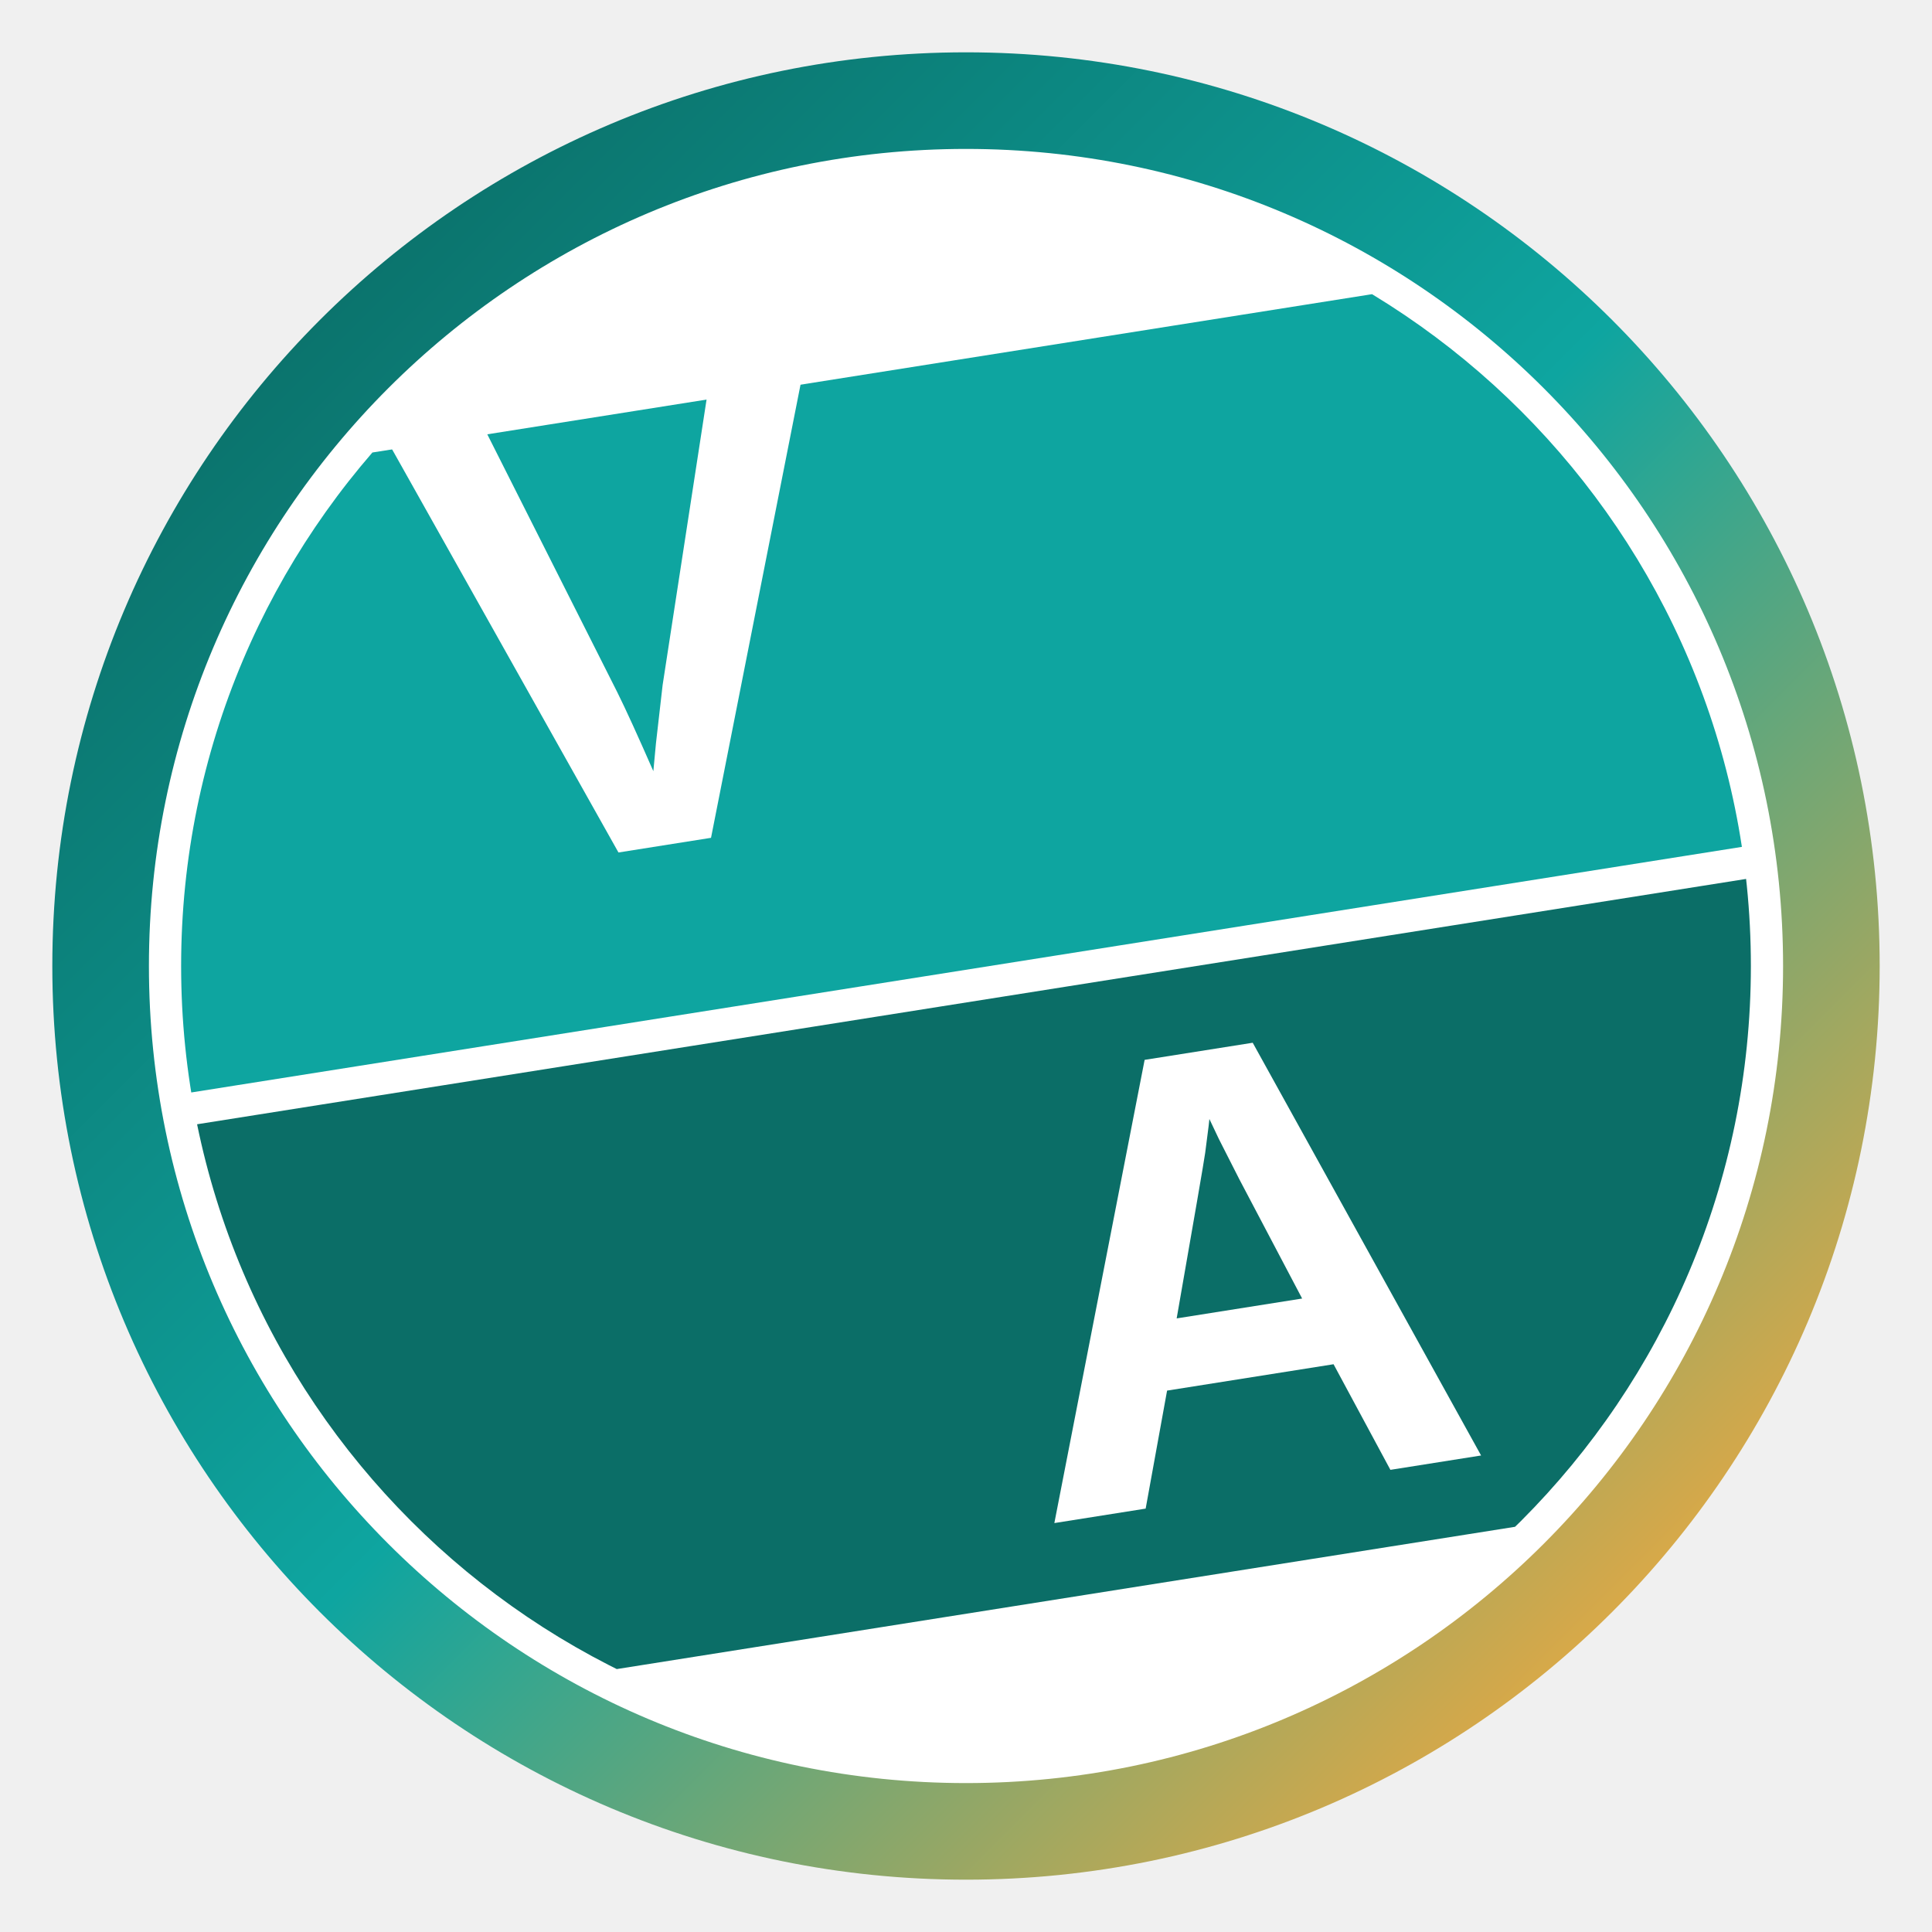
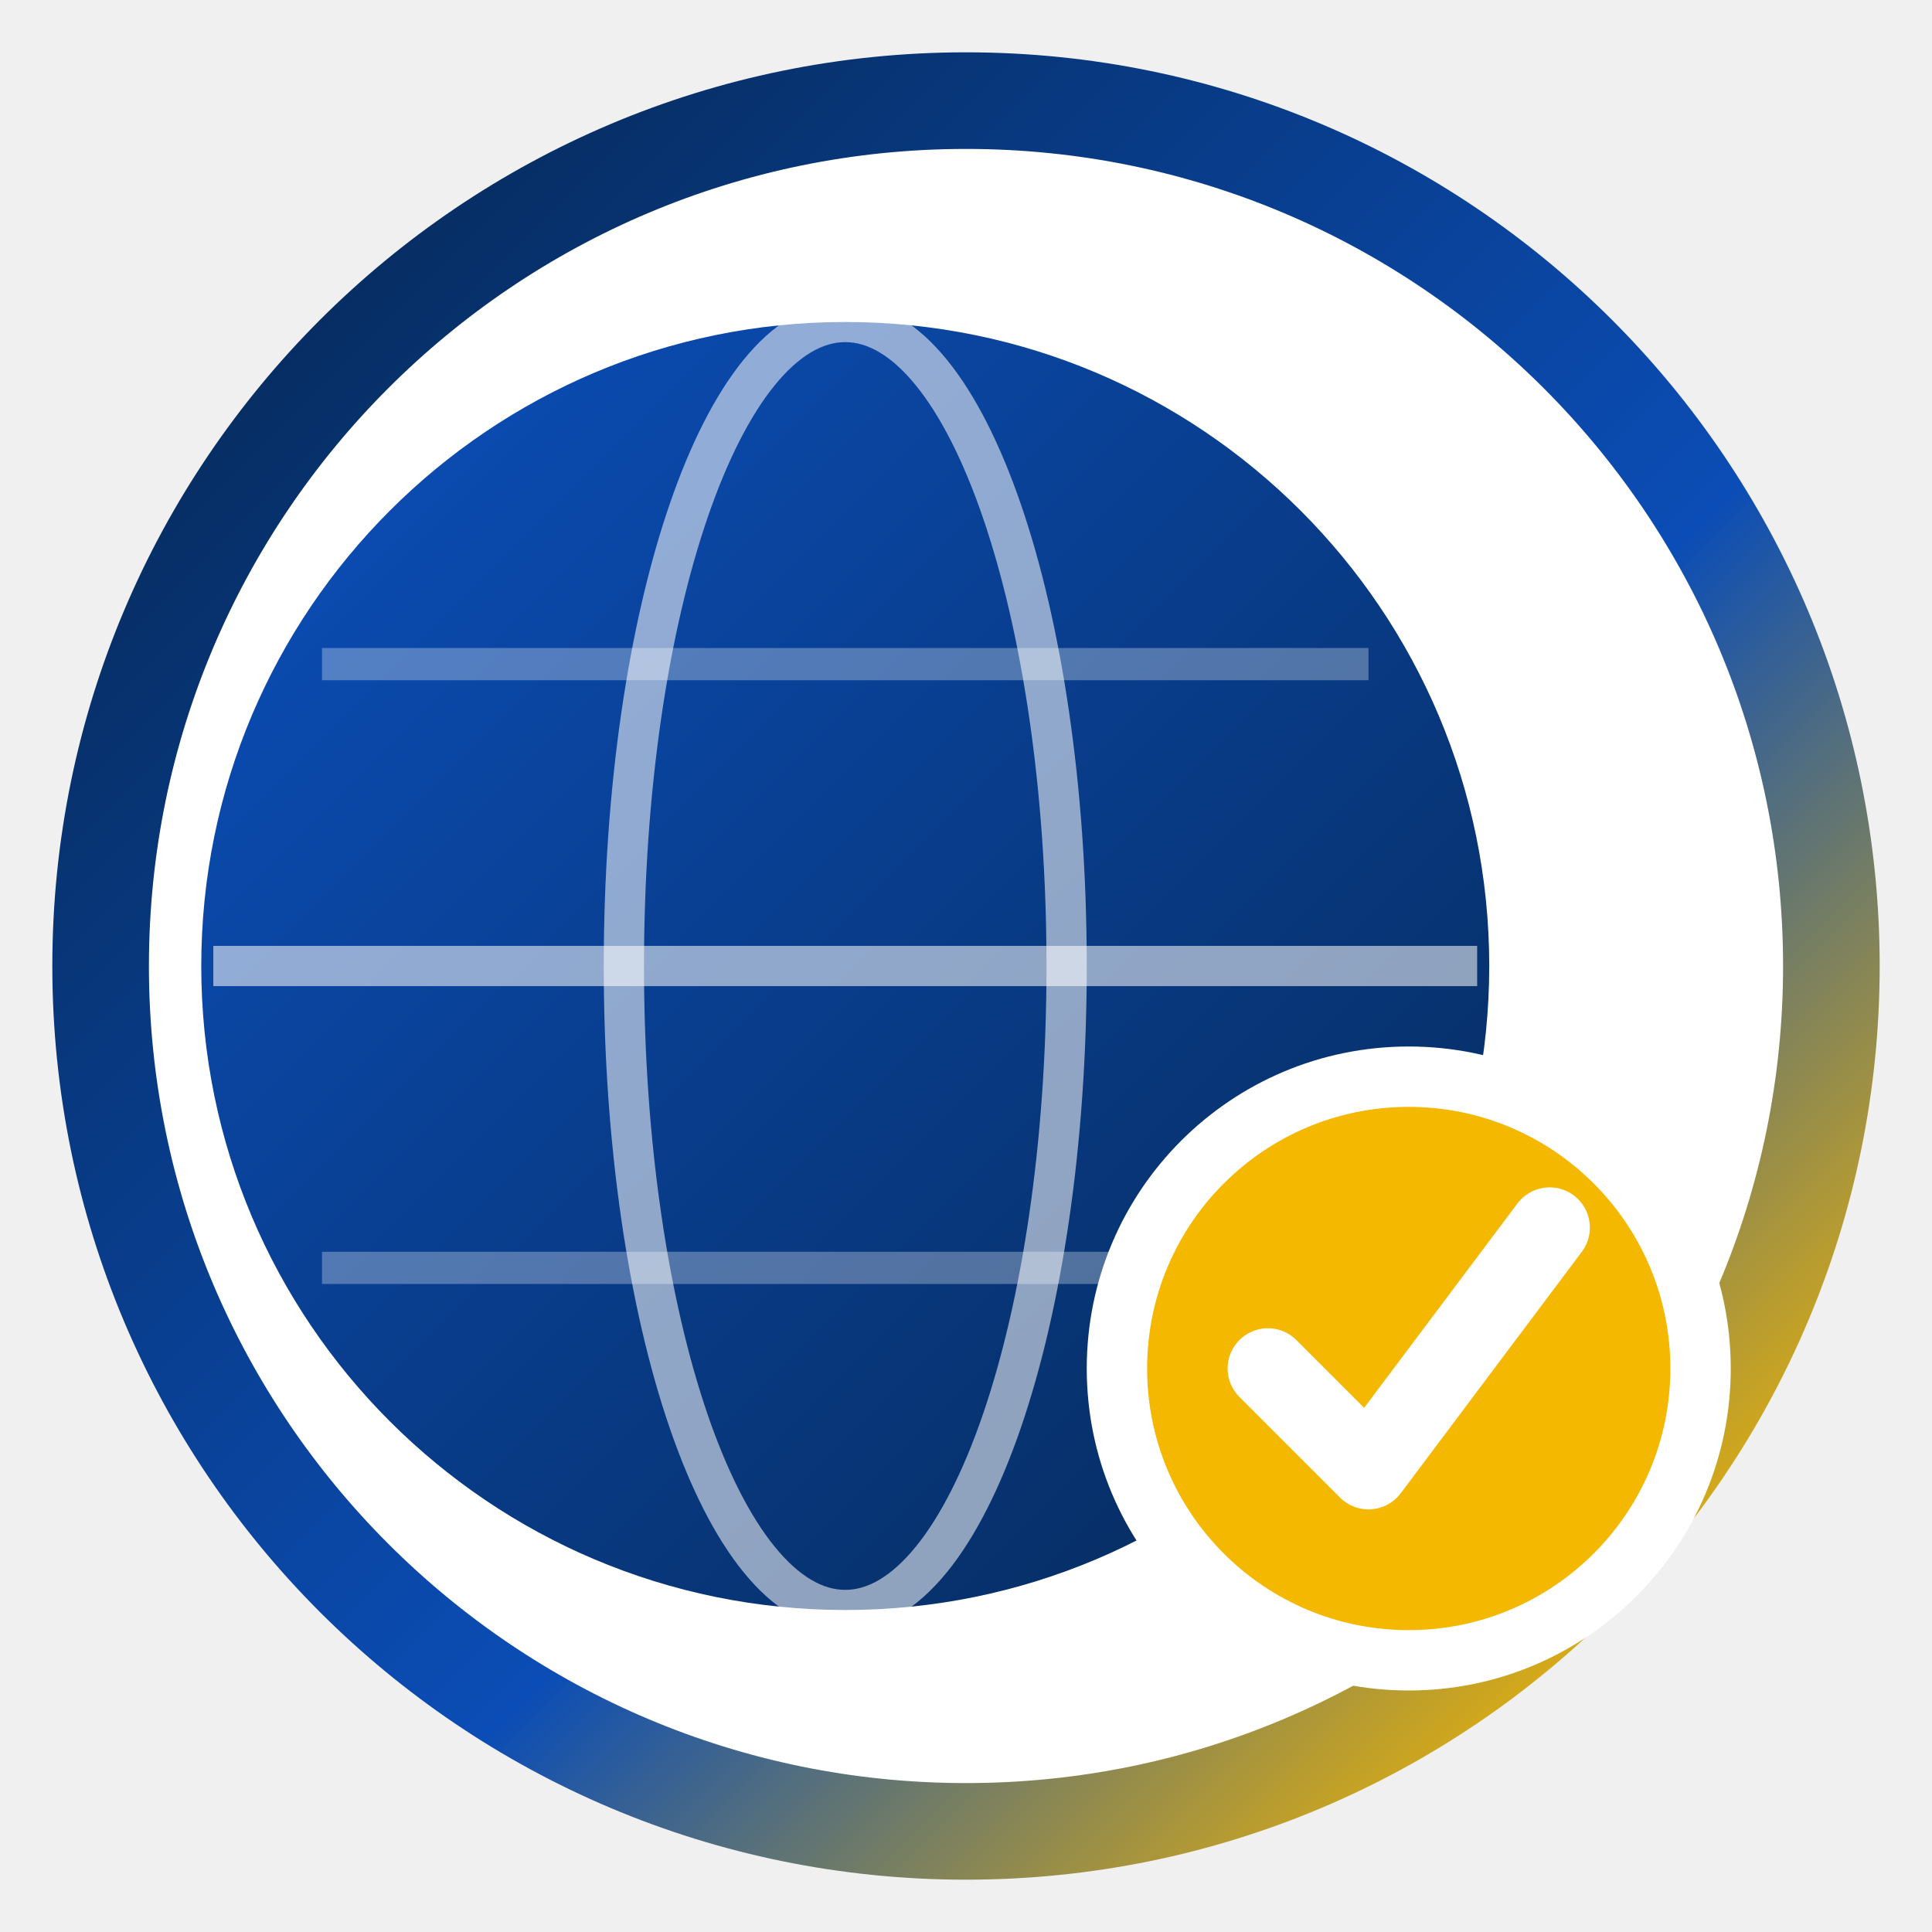
<svg xmlns="http://www.w3.org/2000/svg" width="48" height="48" viewBox="0 0 48 48" fill="none" role="img" aria-label="Visa Agency badge">
  <defs>
    <linearGradient id="ringGrad" x1="6" y1="6" x2="42" y2="42" gradientUnits="userSpaceOnUse">
-       <stop offset="0" stop-color="#0B6E67" />
-       <stop offset="0.5" stop-color="#0EA5A0" />
-       <stop offset="1" stop-color="#F0A93E" />
+       <stop offset="0" stop-color="#062B5C" />
+       <stop offset="0.6" stop-color="#0B4DB6" />
+       <stop offset="1" stop-color="#F5B800" />
    </linearGradient>
-     <clipPath id="badgeClip">
-       <circle cx="24" cy="24" r="19.5" />
-     </clipPath>
+     <linearGradient id="globeGrad" x1="8" y1="10" x2="36" y2="38" gradientUnits="userSpaceOnUse">
+       <stop offset="0" stop-color="#0B4DB6" />
+       <stop offset="1" stop-color="#062B5C" />
+     </linearGradient>
  </defs>
  <circle cx="24" cy="24" r="21.5" fill="#FFFFFF" />
  <circle cx="24" cy="24" r="21.5" stroke="url(#ringGrad)" stroke-width="2.4" />
-   <g clip-path="url(#badgeClip)">
-     <rect x="-6" y="9" width="60" height="15" fill="#0EA5A0" transform="rotate(-9 24 16.5)" />
-     <rect x="-6" y="25" width="60" height="15" fill="#0B6E67" transform="rotate(-9 24 32.5)" />
-   </g>
-   <text x="16.5" y="21" font-family="Arial, 'Helvetica Neue', sans-serif" font-size="16" font-weight="800" fill="#FFFFFF" text-anchor="middle" transform="rotate(-9 16.5 21)">V</text>
-   <text x="31.5" y="37" font-family="Arial, 'Helvetica Neue', sans-serif" font-size="16" font-weight="800" fill="#FFFFFF" text-anchor="middle" transform="rotate(-9 31.5 37)">A</text>
+   <circle cx="21" cy="24" r="16" fill="url(#globeGrad)" />
+   <ellipse cx="21" cy="24" rx="5.5" ry="16" stroke="#FFFFFF" stroke-opacity="0.55" stroke-width="1" fill="none" />
+   <line x1="5.3" y1="24" x2="36.7" y2="24" stroke="#FFFFFF" stroke-opacity="0.55" stroke-width="1" />
+   <line x1="8" y1="16.5" x2="34" y2="16.5" stroke="#FFFFFF" stroke-opacity="0.3" stroke-width="0.8" />
+   <line x1="8" y1="31.5" x2="34" y2="31.5" stroke="#FFFFFF" stroke-opacity="0.3" stroke-width="0.8" />
+   <circle cx="35" cy="34" r="8" fill="#FFFFFF" />
+   <circle cx="35" cy="34" r="6.5" fill="#F5B800" />
+   <path d="M31.5 34 L34 36.5 L38.5 30.5" stroke="#FFFFFF" stroke-width="2" stroke-linecap="round" stroke-linejoin="round" fill="none" />
</svg>
